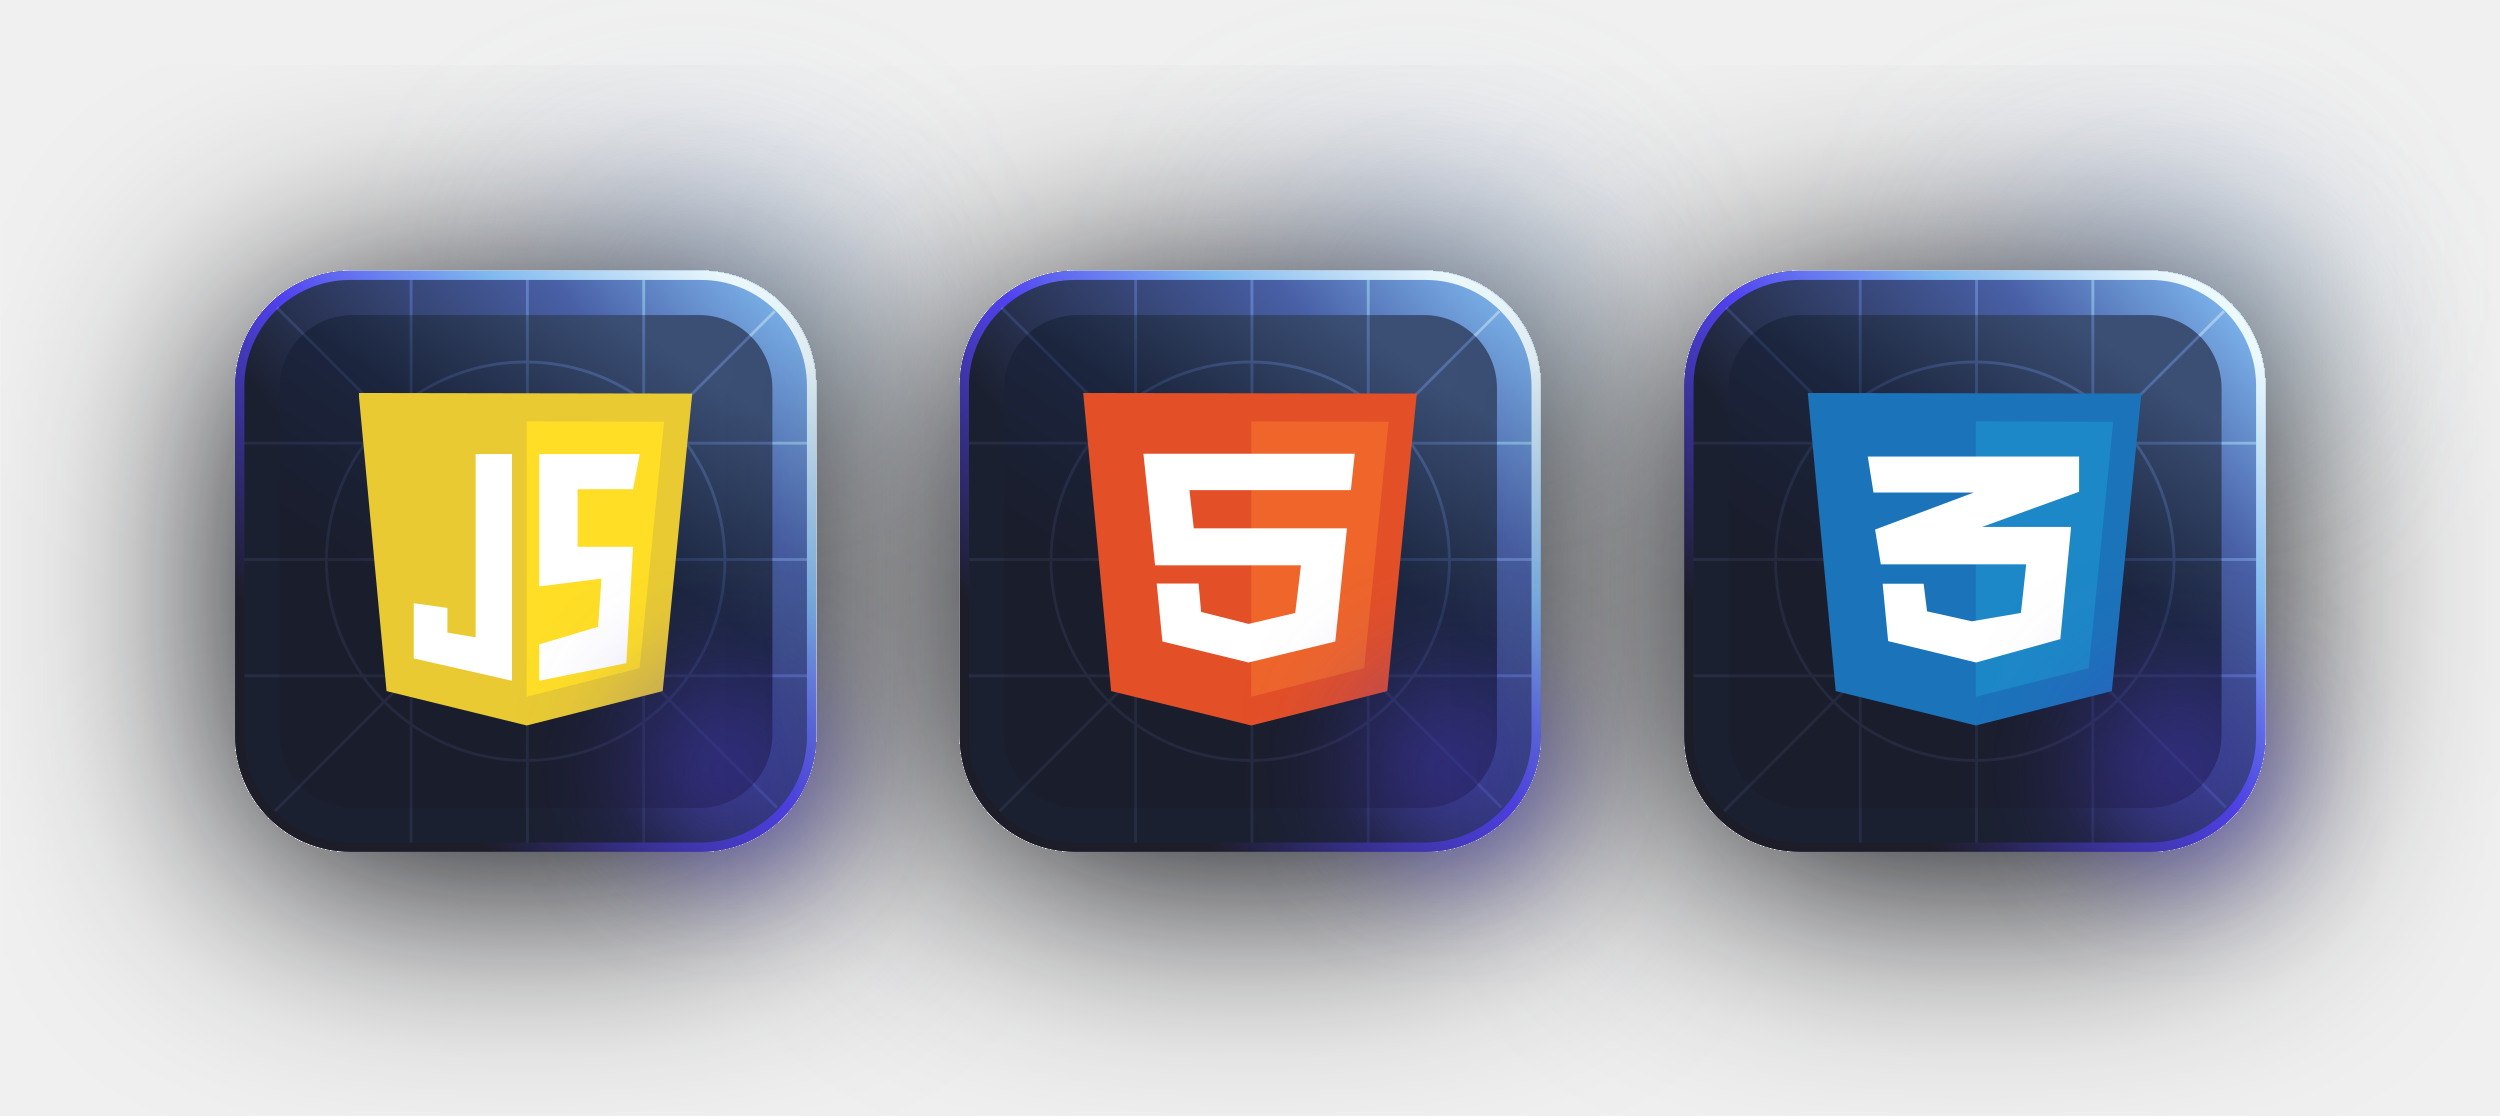
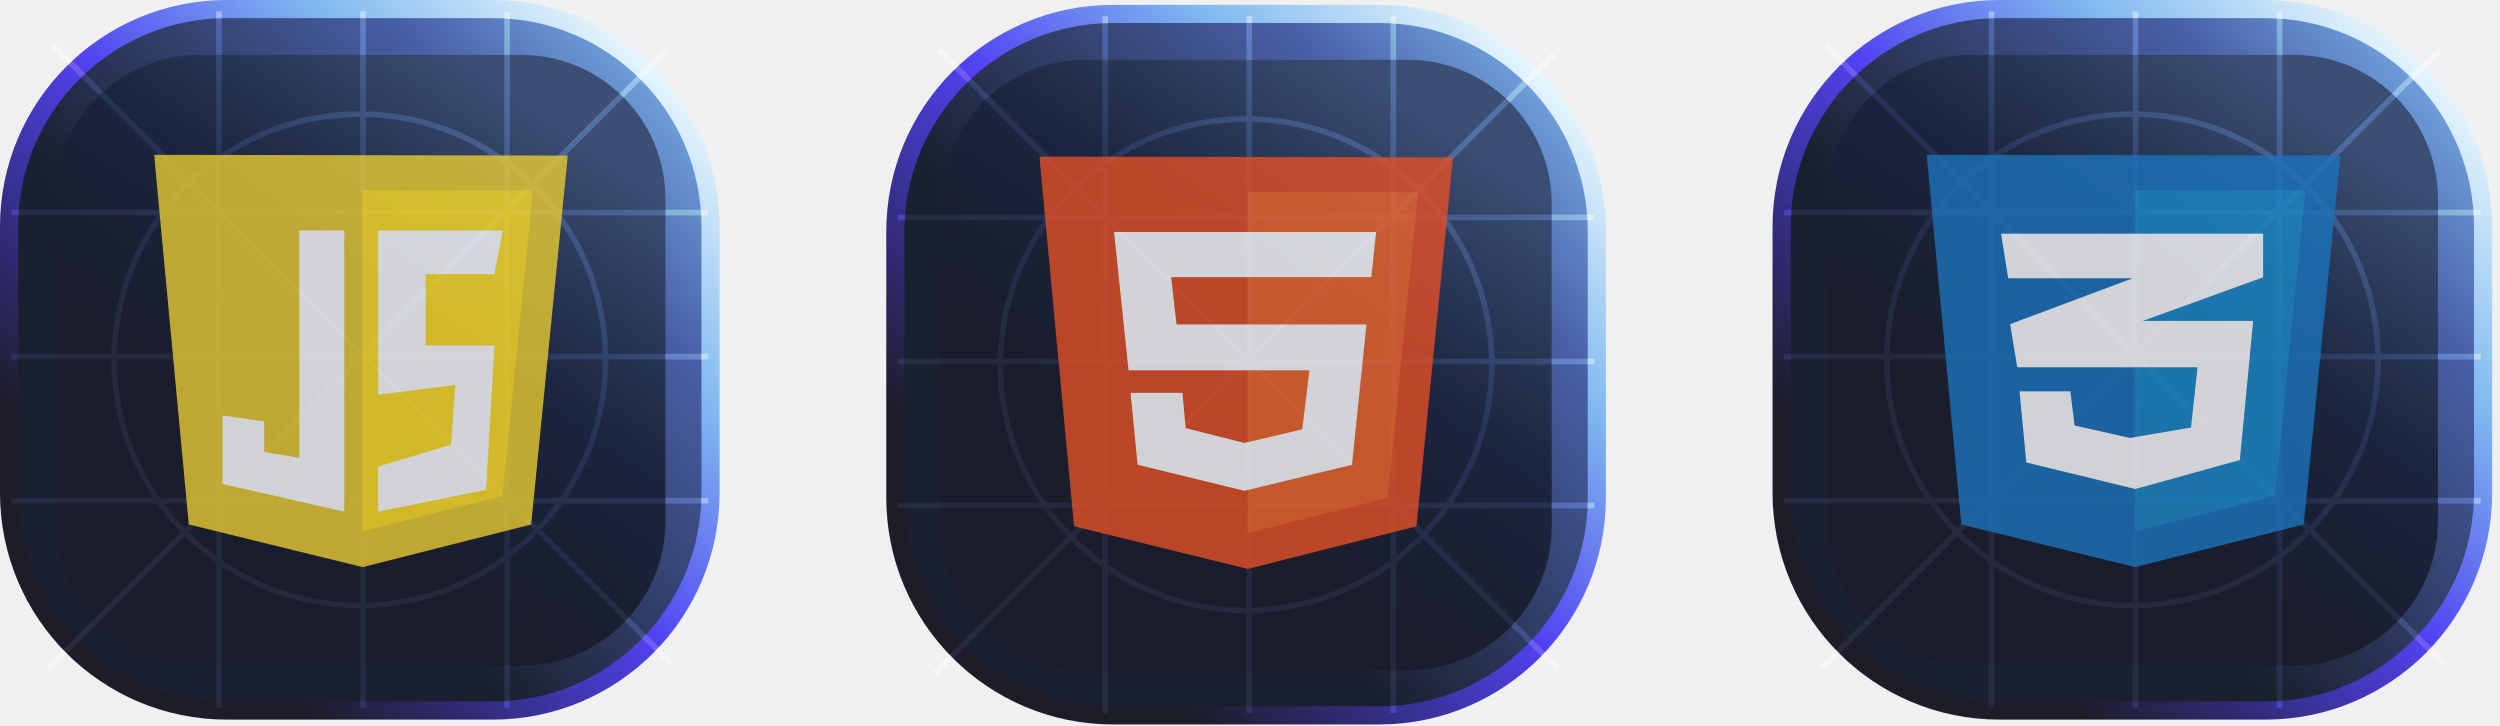
- <svg xmlns="http://www.w3.org/2000/svg" width="1701" height="759" viewBox="0 0 1701 759" fill="none">
-   <g filter="url(#filter0_f_119_252)">
-     <circle cx="525.531" cy="247.668" r="63.468" fill="#A2C6D2" fill-opacity="0.5" />
+ <svg xmlns="http://www.w3.org/2000/svg" width="255" height="74" viewBox="0 0 255 74" fill="none">
+   <rect x="91.326" y="1.421" width="71.549" height="71.549" rx="22.211" fill="url(#paint0_linear_102_98)" stroke="url(#paint1_linear_102_98)" stroke-width="1.851" />
+   <rect x="96.001" y="6.097" width="62.27" height="62.27" rx="14.692" fill="url(#paint2_linear_102_98)" />
+   <g style="mix-blend-mode:overlay">
+     <path fill-rule="evenodd" clip-rule="evenodd" d="M111.769 51.854L109.25 54.373C108.488 53.582 107.778 52.74 107.127 51.854H111.769ZM112.442 51.181L112.348 51.275H106.714C103.947 47.277 102.327 42.426 102.327 37.196L102.327 37.159H112.442V51.181ZM112.442 51.999L109.656 54.785C110.523 55.646 111.455 56.443 112.442 57.169V51.999ZM108.841 54.782L95.156 68.467L95.565 68.876L109.247 55.194C110.235 56.175 111.304 57.075 112.442 57.883V72.732H113.02V58.281C117.048 60.976 121.89 62.547 127.1 62.547L127.136 62.547V72.732H127.715V62.54C132.973 62.415 137.834 60.689 141.831 57.831V72.732H142.409V57.405C143.402 56.652 144.337 55.827 145.207 54.939L158.708 68.44L159.117 68.031L145.608 54.521C146.392 53.684 147.121 52.792 147.787 51.854H162.636V51.275H148.186C150.88 47.248 152.452 42.405 152.452 37.196L152.452 37.159H162.636V36.581H152.444C152.319 31.323 150.593 26.461 147.735 22.465H162.636V21.886H147.309C146.629 20.99 145.89 20.14 145.099 19.342L158.708 5.733L158.299 5.324L144.687 18.936C143.967 18.243 143.207 17.591 142.409 16.986V1.659H141.831L141.831 16.56C137.834 13.702 132.973 11.976 127.715 11.851V1.659H127.136L127.136 11.844L127.1 11.844C121.89 11.844 117.048 13.415 113.02 16.11L113.02 1.659H112.442L112.442 16.509C111.503 17.175 110.612 17.903 109.774 18.688L95.974 4.888L95.565 5.297L109.356 19.088C108.468 19.959 107.644 20.894 106.891 21.886H91.564L91.564 22.465H106.465C103.607 26.461 101.881 31.323 101.756 36.581H91.564L91.564 37.159H101.748L101.748 37.196C101.748 42.405 103.32 47.248 106.014 51.275H91.564L91.564 51.854H106.413C107.149 52.89 107.961 53.869 108.841 54.782ZM144.278 19.345C143.683 18.772 143.059 18.229 142.409 17.718V21.214L144.278 19.345ZM141.831 21.792L141.737 21.886H127.715V12.43C132.996 12.558 137.867 14.339 141.831 17.276V21.792ZM141.158 22.465L127.715 35.908V22.465H141.158ZM127.86 36.581L141.831 22.61V36.581H127.86ZM127.136 37.305V51.275H113.166L127.136 37.305ZM126.464 37.159L113.02 50.603V37.159L126.464 37.159ZM142.555 21.886L144.69 19.751C145.359 20.426 145.99 21.139 146.578 21.886H142.555ZM147.073 51.854C146.493 52.644 145.867 53.398 145.198 54.112L142.94 51.854H147.073ZM144.798 54.53L142.409 52.141V56.674C143.251 56.011 144.049 55.295 144.798 54.53ZM141.831 37.159V50.745L128.245 37.159H141.831ZM141.544 51.275L127.715 37.447V51.275H141.544ZM127.136 22.465V36.05L113.551 22.465L127.136 22.465ZM126.849 36.581L113.02 22.752V36.581H126.849ZM112.442 17.222V21.356L110.183 19.097C110.898 18.429 111.652 17.803 112.442 17.222ZM112.154 21.886L109.765 19.497C109.001 20.246 108.285 21.044 107.622 21.886H112.154ZM102.334 36.581H112.442V22.465H107.18C104.244 26.429 102.463 31.3 102.334 36.581ZM113.02 16.809V21.886L127.136 21.886V12.422L127.1 12.422C121.87 12.422 117.018 14.043 113.02 16.809ZM147.02 22.465H142.409V36.581H151.866C151.737 31.3 149.956 26.429 147.02 22.465ZM151.873 37.159H142.409V51.275H147.486C150.253 47.277 151.873 42.426 151.873 37.196L151.873 37.159ZM141.831 57.115V51.854H127.715V61.961C132.996 61.833 137.867 60.052 141.831 57.115ZM127.136 61.969V51.854L113.02 51.854V57.582C117.018 60.348 121.87 61.969 127.1 61.969L127.136 61.969Z" fill="white" fill-opacity="0.4" />
  </g>
-   <g filter="url(#filter1_f_119_252)">
-     <ellipse cx="471.27" cy="190.468" rx="108.719" ry="63.468" fill="#86A8E6" fill-opacity="0.4" />
+   <g opacity="0.8" clip-path="url(#clip0_102_98)">
+     <path d="M109.551 53.68L106.018 15.975L148.213 16.051L144.477 53.68L127.275 58.029L109.551 53.68Z" fill="#E34F26" />
+     <path d="M127.275 54.388V19.566L144.651 19.617L141.552 50.772L127.275 54.388Z" fill="#EF652A" />
+     <path d="M139.872 28.265L140.364 23.663H113.634L115.111 37.774H133.559L132.835 43.792L126.927 45.183L120.933 43.666L120.614 40.075H115.314L116.038 47.408L126.927 50.063L137.903 47.408L139.38 33.095H120.006L119.456 28.265H139.872Z" fill="white" />
  </g>
-   <g filter="url(#filter2_d_119_252)">
-     <rect x="160" y="184.2" width="395.307" height="395.307" rx="78.356" fill="url(#paint0_linear_119_252)" />
-     <rect x="163.134" y="187.334" width="389.038" height="389.038" rx="75.222" stroke="url(#paint1_linear_119_252)" stroke-width="6.268" />
+   <rect x="181.725" y="0.925" width="71.549" height="71.549" rx="22.211" fill="url(#paint3_linear_102_98)" stroke="url(#paint4_linear_102_98)" stroke-width="1.851" />
+   <rect x="186.401" y="5.601" width="62.27" height="62.27" rx="14.692" fill="url(#paint5_linear_102_98)" />
+   <g style="mix-blend-mode:overlay">
+     <path fill-rule="evenodd" clip-rule="evenodd" d="M202.169 51.358L199.65 53.878C198.888 53.087 198.178 52.245 197.527 51.358H202.169ZM202.842 50.686L202.748 50.78H197.114C194.347 46.782 192.727 41.93 192.727 36.7L192.727 36.664H202.842V50.686ZM202.842 51.504L200.056 54.29C200.923 55.151 201.855 55.948 202.842 56.673V51.504ZM199.241 54.287L185.556 67.972L185.965 68.381L199.647 54.699C200.635 55.679 201.704 56.579 202.842 57.387V72.236H203.42V57.786C207.448 60.48 212.29 62.052 217.5 62.052L217.536 62.052V72.236H218.115V62.044C223.373 61.919 228.234 60.193 232.231 57.335V72.236H232.809V56.909C233.802 56.156 234.737 55.332 235.607 54.444L249.108 67.944L249.517 67.535L236.008 54.026C236.792 53.188 237.521 52.297 238.187 51.358H253.036V50.78H238.586C241.28 46.752 242.852 41.91 242.852 36.7L242.852 36.664H253.036V36.085H242.844C242.719 30.827 240.993 25.966 238.135 21.969H253.036V21.391H237.709C237.029 20.494 236.29 19.644 235.499 18.846L249.108 5.238L248.699 4.829L235.087 18.441C234.367 17.747 233.607 17.096 232.809 16.491V1.164H232.231L232.231 16.065C228.234 13.207 223.373 11.481 218.115 11.356V1.164H217.536L217.536 11.348L217.5 11.348C212.29 11.348 207.448 12.92 203.42 15.614L203.42 1.164H202.842L202.842 16.013C201.903 16.679 201.012 17.408 200.174 18.192L186.374 4.392L185.965 4.801L199.756 18.593C198.868 19.463 198.044 20.398 197.291 21.391H181.964L181.964 21.969H196.865C194.007 25.966 192.281 30.827 192.156 36.085H181.964L181.964 36.664H192.148L192.148 36.7C192.148 41.91 193.72 46.752 196.414 50.78H181.964L181.964 51.358H196.813C197.549 52.395 198.361 53.374 199.241 54.287ZM234.678 18.85C234.083 18.277 233.459 17.733 232.809 17.222V20.718L234.678 18.85ZM232.231 21.297L232.137 21.391H218.115V11.934C223.396 12.063 228.267 13.844 232.231 16.78V21.297ZM231.558 21.969L218.115 35.413V21.969H231.558ZM218.26 36.085L232.231 22.115V36.085H218.26ZM217.536 36.809V50.78H203.566L217.536 36.809ZM216.864 36.664L203.42 50.107V36.664L216.864 36.664ZM232.955 21.391L235.09 19.256C235.759 19.93 236.39 20.643 236.978 21.391H232.955ZM237.473 51.358C236.893 52.148 236.267 52.902 235.598 53.617L233.34 51.358H237.473ZM235.198 54.035L232.809 51.646V56.178C233.651 55.515 234.449 54.799 235.198 54.035ZM232.231 36.664V50.249L218.645 36.664H232.231ZM231.944 50.78L218.115 36.951V50.78H231.944ZM217.536 21.969V35.555L203.951 21.969L217.536 21.969ZM217.249 36.085L203.42 22.256V36.085H217.249ZM202.842 16.727V20.86L200.583 18.602C201.298 17.933 202.052 17.307 202.842 16.727ZM202.554 21.391L200.165 19.002C199.401 19.751 198.685 20.549 198.022 21.391H202.554ZM192.734 36.085H202.842V21.969H197.58C194.644 25.933 192.863 30.804 192.734 36.085ZM203.42 16.314V21.391L217.536 21.391V11.927L217.5 11.927C212.27 11.927 207.418 13.547 203.42 16.314ZM237.42 21.969H232.809V36.085H242.266C242.137 30.804 240.356 25.933 237.42 21.969ZM242.273 36.664H232.809V50.78H237.886C240.653 46.782 242.273 41.93 242.273 36.7L242.273 36.664ZM232.231 56.62V51.358H218.115V61.466C223.396 61.337 228.267 59.556 232.231 56.62ZM217.536 61.473V51.358L203.42 51.358V57.086C207.418 59.853 212.27 61.473 217.5 61.473L217.536 61.473Z" fill="white" fill-opacity="0.4" />
  </g>
-   <rect x="190.167" y="214.367" width="335.364" height="335.364" rx="49.756" fill="url(#paint2_linear_119_252)" />
+   <g opacity="0.8" clip-path="url(#clip1_102_98)">
+     <path d="M200.054 53.496L196.521 15.792L238.716 15.867L234.98 53.496L217.778 57.845L200.054 53.496Z" fill="#1B73BA" />
+     <path d="M217.778 54.204V19.383L235.154 19.433L232.055 50.588L217.778 54.204Z" fill="#1C88C7" />
+     <path d="M230.839 23.833H204.108L204.833 28.385H217.517L205.035 33.063L205.759 37.463H224.149L223.483 43.608L217.256 44.67L211.609 43.406L211.175 39.916H205.991L206.686 47.174L217.807 49.88L228.464 46.921L229.825 32.734H218.559L230.838 28.284L230.839 23.833Z" fill="white" />
+   </g>
+   <rect x="0.925" y="0.925" width="71.549" height="71.549" rx="22.211" fill="url(#paint6_linear_102_98)" stroke="url(#paint7_linear_102_98)" stroke-width="1.851" />
+   <rect x="5.601" y="5.601" width="62.27" height="62.27" rx="14.692" fill="url(#paint8_linear_102_98)" />
  <g style="mix-blend-mode:overlay">
-     <path fill-rule="evenodd" clip-rule="evenodd" d="M276.723 460.797L261.505 476.015C256.859 471.271 252.56 466.185 248.652 460.797H276.723ZM278.71 458.811L278.682 458.838H247.257C232.017 437.024 223.077 410.483 223.077 381.853L223.077 381.658H278.71V458.811ZM278.71 461.581L262.886 477.404C267.802 482.28 273.092 486.78 278.71 490.855V461.581ZM260.12 477.4L186.431 551.089L187.817 552.474L261.501 478.79C266.824 484.07 272.579 488.915 278.71 493.266L278.71 573.238H280.669L280.669 494.631C302.586 509.622 329.096 518.389 357.653 518.389L357.849 518.389V573.238H359.808V518.372C388.569 517.927 415.172 508.59 436.989 492.987V573.238H438.948V491.56C444.724 487.273 450.149 482.541 455.173 477.414L527.882 550.123L529.267 548.738L456.535 476.005C461.064 471.249 465.255 466.167 469.066 460.797H549.038V458.838H470.431C485.422 436.921 494.189 410.411 494.189 381.853L494.189 381.658H549.038V379.699H494.172C493.727 350.938 484.39 324.335 468.787 302.518L549.038 302.518V300.559L467.36 300.559C463.459 295.303 459.19 290.338 454.59 285.701L527.882 212.408L526.497 211.023L453.2 284.32C448.737 279.947 443.975 275.878 438.948 272.147V190.468H436.989L436.989 270.72C415.172 255.117 388.569 245.779 359.808 245.334V190.468H357.849V245.318L357.653 245.318C329.096 245.318 302.586 254.085 280.669 269.075L280.669 190.468H278.71L278.71 270.44C273.34 274.252 268.258 278.442 263.502 282.972L189.202 208.672L187.817 210.058L262.093 284.334C256.966 289.358 252.234 294.783 247.947 300.559L166.269 300.559L166.269 302.518L246.52 302.518C230.917 324.335 221.58 350.938 221.135 379.699H166.269L166.269 381.658H221.118L221.118 381.853C221.118 410.411 229.885 436.921 244.876 458.838H166.269L166.269 460.797H246.241C250.428 466.696 255.071 472.247 260.12 477.4ZM451.815 285.705C447.767 281.74 443.469 278.029 438.948 274.596V298.572L451.815 285.705ZM436.989 300.531L436.961 300.559H359.808V247.294C388.647 247.746 415.283 257.27 436.989 273.137V300.531ZM435.002 302.518L359.808 377.712V302.518H435.002ZM360.592 379.699L436.989 303.301V379.699H360.592ZM357.849 382.441V458.838H281.452L357.849 382.441ZM355.863 381.658L280.669 456.852V381.658L355.863 381.658ZM439.732 300.559L453.205 287.086C457.395 291.31 461.307 295.811 464.911 300.559H439.732ZM466.655 460.797C463.127 465.66 459.282 470.278 455.149 474.62L441.327 460.797H466.655ZM453.788 476.029L438.948 461.189V489.11C444.211 485.115 449.171 480.741 453.788 476.029ZM438.948 458.419L439.368 458.838H468.05C483.29 437.024 492.23 410.483 492.23 381.853L492.23 381.658H438.948V458.419ZM362.187 381.658L436.989 456.46V381.658H362.187ZM436.597 458.838L359.808 382.049V458.838H436.597ZM283.047 302.518L357.849 377.32V302.518H283.047ZM357.458 379.699L280.669 302.91V379.699L357.458 379.699ZM280.669 300.139L281.088 300.559H357.849V247.277L357.653 247.277C329.024 247.277 302.483 256.217 280.669 271.457V300.139ZM264.887 284.358L278.71 298.18V272.852C273.847 276.38 269.229 280.225 264.887 284.358ZM278.318 300.559L263.478 285.719C258.766 290.335 254.392 295.296 250.396 300.559H278.318ZM223.094 379.699H278.71V302.518H248.937C233.07 324.224 223.546 350.86 223.094 379.699ZM466.37 302.518H438.948V379.699H492.213C491.761 350.86 482.237 324.224 466.37 302.518ZM436.989 490.57V460.797H359.808V516.413C388.647 515.961 415.283 506.437 436.989 490.57ZM357.849 516.43V460.797L280.669 460.797V492.25C302.483 507.49 329.024 516.43 357.653 516.43L357.849 516.43Z" fill="white" fill-opacity="0.4" />
+     <path fill-rule="evenodd" clip-rule="evenodd" d="M21.369 51.358L18.85 53.878C18.088 53.087 17.378 52.245 16.727 51.358H21.369ZM22.042 50.686L21.948 50.78H16.314C13.547 46.782 11.927 41.93 11.927 36.7L11.927 36.664H22.042V50.686ZM22.042 51.504L19.256 54.29C20.123 55.151 21.055 55.948 22.042 56.673V51.504ZM18.441 54.287L4.756 67.972L5.165 68.381L18.846 54.699C19.835 55.679 20.904 56.579 22.042 57.387V72.236H22.62V57.786C26.648 60.48 31.49 62.052 36.7 62.052L36.736 62.052V72.236H37.315V62.044C42.573 61.919 47.434 60.193 51.431 57.335V72.236H52.009V56.909C53.002 56.156 53.937 55.332 54.807 54.444L68.308 67.944L68.717 67.535L55.208 54.026C55.992 53.188 56.721 52.297 57.387 51.358H72.236V50.78H57.786C60.48 46.752 62.052 41.91 62.052 36.7L62.052 36.664H72.236V36.085H62.044C61.919 30.827 60.193 25.966 57.335 21.969H72.236V21.391H56.909C56.229 20.494 55.49 19.644 54.699 18.846L68.308 5.238L67.899 4.829L54.287 18.441C53.567 17.747 52.807 17.096 52.009 16.491V1.164H51.431L51.431 16.065C47.434 13.207 42.573 11.481 37.315 11.356V1.164H36.736L36.736 11.348L36.7 11.348C31.49 11.348 26.648 12.92 22.62 15.614L22.62 1.164H22.042L22.042 16.013C21.103 16.679 20.212 17.408 19.374 18.192L5.574 4.392L5.165 4.801L18.956 18.593C18.068 19.463 17.244 20.398 16.491 21.391H1.164L1.164 21.969H16.065C13.207 25.966 11.481 30.827 11.356 36.085H1.164L1.164 36.664H11.348L11.348 36.7C11.348 41.91 12.92 46.752 15.614 50.78H1.164L1.164 51.358H16.013C16.749 52.395 17.561 53.374 18.441 54.287ZM53.878 18.85C53.283 18.277 52.659 17.733 52.009 17.222V20.718L53.878 18.85ZM51.431 21.297L51.337 21.391H37.315V11.934C42.596 12.063 47.467 13.844 51.431 16.78V21.297ZM50.758 21.969L37.315 35.413V21.969H50.758ZM37.46 36.085L51.431 22.115V36.085H37.46ZM36.736 36.809V50.78H22.766L36.736 36.809ZM36.064 36.664L22.62 50.107V36.664L36.064 36.664ZM52.155 21.391L54.29 19.256C54.959 19.93 55.59 20.643 56.178 21.391H52.155ZM56.673 51.358C56.093 52.148 55.467 52.902 54.798 53.617L52.54 51.358H56.673ZM54.398 54.035L52.009 51.646V56.178C52.851 55.515 53.649 54.799 54.398 54.035ZM51.431 36.664V50.249L37.845 36.664H51.431ZM51.144 50.78L37.315 36.951V50.78H51.144ZM36.736 21.969V35.555L23.151 21.969L36.736 21.969ZM36.449 36.085L22.62 22.256V36.085H36.449ZM22.042 16.727V20.86L19.783 18.602C20.498 17.933 21.252 17.307 22.042 16.727ZM21.754 21.391L19.365 19.002C18.601 19.751 17.885 20.549 17.222 21.391H21.754ZM11.934 36.085H22.042V21.969H16.78C13.844 25.933 12.063 30.804 11.934 36.085ZM22.62 16.314V21.391L36.736 21.391V11.927L36.7 11.927C31.47 11.927 26.618 13.547 22.62 16.314ZM56.62 21.969H52.009V36.085H61.466C61.337 30.804 59.556 25.933 56.62 21.969ZM61.473 36.664H52.009V50.78H57.086C59.853 46.782 61.473 41.93 61.473 36.7L61.473 36.664ZM51.431 56.62V51.358H37.315V61.466C42.596 61.337 47.467 59.556 51.431 56.62ZM36.736 61.473V51.358L22.62 51.358V57.086C26.618 59.853 31.47 61.473 36.7 61.473L36.736 61.473Z" fill="white" fill-opacity="0.4" />
  </g>
-   <g clip-path="url(#clip0_119_252)">
-     <mask id="mask0_119_252" style="mask-type:luminance" maskUnits="userSpaceOnUse" x="244" y="267" width="227" height="227">
-       <path d="M471 267H244V494H471V267Z" fill="white" />
-     </mask>
-     <g mask="url(#mask0_119_252)">
-       <path d="M263.008 470.222L244 267.379L471 267.787L450.901 470.222L358.357 493.621L263.008 470.222Z" fill="#E9CA32" />
-       <path d="M358.356 474.031V286.697L451.837 286.969L435.166 454.575L358.356 474.031Z" fill="#FFDE25" />
-       <path d="M348.347 308.941H323.633V433.625L304.412 430.428V413.644L281.528 410.447V448.012L348.347 463.198V308.941ZM366.886 308.941H435.303L430.726 332.838H393.004V372.055H430.726L426.149 451.209L366.886 463.198V438.421L406.928 426.432L409.24 393.662L366.886 399.017V308.941Z" fill="white" />
-     </g>
-   </g>
-   <g filter="url(#filter3_f_119_252)">
-     <circle cx="495.365" cy="524.266" r="63.468" fill="#483CC9" fill-opacity="0.6" />
-   </g>
-   <g filter="url(#filter4_f_119_252)">
-     <circle cx="1018.53" cy="247.668" r="63.468" fill="#A2C6D2" fill-opacity="0.5" />
-   </g>
-   <g filter="url(#filter5_f_119_252)">
-     <ellipse cx="964.27" cy="190.468" rx="108.719" ry="63.468" fill="#86A8E6" fill-opacity="0.4" />
-   </g>
-   <g filter="url(#filter6_d_119_252)">
-     <rect x="653" y="184.2" width="395.307" height="395.307" rx="78.356" fill="url(#paint3_linear_119_252)" />
-     <rect x="656.134" y="187.334" width="389.038" height="389.038" rx="75.222" stroke="url(#paint4_linear_119_252)" stroke-width="6.268" />
-   </g>
-   <rect x="683.167" y="214.367" width="335.364" height="335.364" rx="49.756" fill="url(#paint5_linear_119_252)" />
-   <g style="mix-blend-mode:overlay">
-     <path fill-rule="evenodd" clip-rule="evenodd" d="M769.723 460.797L754.505 476.015C749.859 471.271 745.56 466.185 741.652 460.797H769.723ZM771.71 458.811L771.682 458.838H740.257C725.017 437.024 716.077 410.483 716.077 381.853L716.077 381.658H771.71V458.811ZM771.71 461.581L755.886 477.404C760.802 482.28 766.092 486.78 771.71 490.855V461.581ZM753.12 477.4L679.431 551.089L680.817 552.474L754.501 478.79C759.824 484.07 765.579 488.915 771.71 493.266L771.71 573.238H773.669L773.669 494.631C795.586 509.622 822.096 518.389 850.653 518.389L850.849 518.389V573.238H852.808V518.372C881.569 517.927 908.172 508.59 929.989 492.987V573.238H931.948V491.56C937.724 487.273 943.149 482.541 948.173 477.414L1020.88 550.123L1022.27 548.738L949.535 476.005C954.064 471.249 958.255 466.167 962.066 460.797H1042.04V458.838H963.431C978.422 436.921 987.189 410.411 987.189 381.853L987.189 381.658H1042.04V379.699H987.172C986.727 350.938 977.39 324.335 961.787 302.518L1042.04 302.518V300.559L960.36 300.559C956.459 295.303 952.19 290.338 947.59 285.701L1020.88 212.408L1019.5 211.023L946.2 284.32C941.737 279.947 936.975 275.878 931.948 272.147V190.468H929.989L929.989 270.72C908.172 255.117 881.569 245.779 852.808 245.334V190.468H850.849V245.318L850.653 245.318C822.096 245.318 795.586 254.085 773.669 269.075L773.669 190.468H771.71L771.71 270.44C766.34 274.252 761.258 278.442 756.502 282.972L682.202 208.672L680.817 210.058L755.093 284.334C749.966 289.358 745.234 294.783 740.947 300.559L659.269 300.559L659.269 302.518L739.52 302.518C723.917 324.335 714.58 350.938 714.135 379.699H659.269L659.269 381.658H714.118L714.118 381.853C714.118 410.411 722.885 436.921 737.876 458.838H659.269L659.269 460.797H739.241C743.428 466.696 748.071 472.247 753.12 477.4ZM944.815 285.705C940.767 281.74 936.469 278.029 931.948 274.596V298.572L944.815 285.705ZM929.989 300.531L929.961 300.559H852.808V247.294C881.647 247.746 908.283 257.27 929.989 273.137V300.531ZM928.002 302.518L852.808 377.712V302.518H928.002ZM853.592 379.699L929.989 303.301V379.699H853.592ZM850.849 382.441V458.838H774.452L850.849 382.441ZM848.863 381.658L773.669 456.852V381.658L848.863 381.658ZM932.732 300.559L946.205 287.086C950.395 291.31 954.307 295.811 957.911 300.559H932.732ZM959.655 460.797C956.127 465.66 952.282 470.278 948.149 474.62L934.327 460.797H959.655ZM946.788 476.029L931.948 461.189V489.11C937.211 485.115 942.171 480.741 946.788 476.029ZM931.948 458.419L932.368 458.838H961.05C976.29 437.024 985.23 410.483 985.23 381.853L985.23 381.658H931.948V458.419ZM855.187 381.658L929.989 456.46V381.658H855.187ZM929.597 458.838L852.808 382.049V458.838H929.597ZM776.047 302.518L850.849 377.32V302.518H776.047ZM850.458 379.699L773.669 302.91V379.699L850.458 379.699ZM773.669 300.139L774.088 300.559H850.849V247.277L850.653 247.277C822.024 247.277 795.483 256.217 773.669 271.457V300.139ZM757.887 284.358L771.71 298.18V272.852C766.847 276.38 762.229 280.225 757.887 284.358ZM771.318 300.559L756.478 285.719C751.766 290.335 747.392 295.296 743.396 300.559H771.318ZM716.094 379.699H771.71V302.518H741.937C726.07 324.224 716.546 350.86 716.094 379.699ZM959.37 302.518H931.948V379.699H985.213C984.761 350.86 975.237 324.224 959.37 302.518ZM929.989 490.57V460.797H852.808V516.413C881.647 515.961 908.283 506.437 929.989 490.57ZM850.849 516.43V460.797L773.669 460.797V492.25C795.483 507.49 822.024 516.43 850.653 516.43L850.849 516.43Z" fill="white" fill-opacity="0.4" />
-   </g>
-   <g clip-path="url(#clip1_119_252)">
-     <path d="M756.008 470.222L737 267.379L964 267.787L943.901 470.222L851.357 493.621L756.008 470.222Z" fill="#E34F26" />
-     <path d="M851.357 474.031V286.697L944.837 286.969L928.167 454.575L851.357 474.031Z" fill="#EF652A" />
-     <path d="M919.131 333.497L921.778 308.736H777.975L785.92 384.65H885.165L881.273 417.028L849.489 424.509L817.239 416.347L815.525 397.029H787.011L790.907 436.482L849.487 450.766L908.535 436.482L916.48 359.481H812.252L809.292 333.497H919.131Z" fill="white" />
-   </g>
-   <g filter="url(#filter7_f_119_252)">
-     <circle cx="988.365" cy="524.266" r="63.468" fill="#483CC9" fill-opacity="0.6" />
-   </g>
-   <g filter="url(#filter8_f_119_252)">
-     <circle cx="1511.53" cy="247.668" r="63.468" fill="#A2C6D2" fill-opacity="0.5" />
-   </g>
-   <g filter="url(#filter9_f_119_252)">
-     <ellipse cx="1457.27" cy="190.468" rx="108.719" ry="63.468" fill="#86A8E6" fill-opacity="0.4" />
-   </g>
-   <g filter="url(#filter10_d_119_252)">
-     <rect x="1146" y="184.2" width="395.307" height="395.307" rx="78.356" fill="url(#paint6_linear_119_252)" />
-     <rect x="1149.13" y="187.334" width="389.038" height="389.038" rx="75.222" stroke="url(#paint7_linear_119_252)" stroke-width="6.268" />
-   </g>
-   <rect x="1176.17" y="214.367" width="335.364" height="335.364" rx="49.756" fill="url(#paint8_linear_119_252)" />
-   <g style="mix-blend-mode:overlay">
-     <path fill-rule="evenodd" clip-rule="evenodd" d="M1262.72 460.797L1247.51 476.015C1242.86 471.271 1238.56 466.185 1234.65 460.797H1262.72ZM1264.71 458.811L1264.68 458.838H1233.26C1218.02 437.024 1209.08 410.483 1209.08 381.853L1209.08 381.658H1264.71V458.811ZM1264.71 461.581L1248.89 477.404C1253.8 482.28 1259.09 486.78 1264.71 490.855V461.581ZM1246.12 477.4L1172.43 551.089L1173.82 552.474L1247.5 478.79C1252.82 484.07 1258.58 488.915 1264.71 493.266L1264.71 573.238H1266.67L1266.67 494.631C1288.59 509.622 1315.1 518.389 1343.65 518.389L1343.85 518.389V573.238H1345.81V518.372C1374.57 517.927 1401.17 508.59 1422.99 492.987V573.238H1424.95V491.56C1430.72 487.273 1436.15 482.541 1441.17 477.414L1513.88 550.123L1515.27 548.738L1442.53 476.005C1447.06 471.249 1451.25 466.167 1455.07 460.797H1535.04V458.838H1456.43C1471.42 436.921 1480.19 410.411 1480.19 381.853L1480.19 381.658H1535.04V379.699H1480.17C1479.73 350.938 1470.39 324.335 1454.79 302.518L1535.04 302.518V300.559L1453.36 300.559C1449.46 295.303 1445.19 290.338 1440.59 285.701L1513.88 212.408L1512.5 211.023L1439.2 284.32C1434.74 279.947 1429.98 275.878 1424.95 272.147V190.468H1422.99L1422.99 270.72C1401.17 255.117 1374.57 245.779 1345.81 245.334V190.468H1343.85V245.318L1343.65 245.318C1315.1 245.318 1288.59 254.085 1266.67 269.075L1266.67 190.468H1264.71L1264.71 270.44C1259.34 274.252 1254.26 278.442 1249.5 282.972L1175.2 208.672L1173.82 210.058L1248.09 284.334C1242.97 289.358 1238.23 294.783 1233.95 300.559L1152.27 300.559L1152.27 302.518L1232.52 302.518C1216.92 324.335 1207.58 350.938 1207.13 379.699H1152.27L1152.27 381.658H1207.12L1207.12 381.853C1207.12 410.411 1215.89 436.921 1230.88 458.838H1152.27L1152.27 460.797H1232.24C1236.43 466.696 1241.07 472.247 1246.12 477.4ZM1437.82 285.705C1433.77 281.74 1429.47 278.029 1424.95 274.596V298.572L1437.82 285.705ZM1422.99 300.531L1422.96 300.559H1345.81V247.294C1374.65 247.746 1401.28 257.27 1422.99 273.137V300.531ZM1421 302.518L1345.81 377.712V302.518H1421ZM1346.59 379.699L1422.99 303.301V379.699H1346.59ZM1343.85 382.441V458.838H1267.45L1343.85 382.441ZM1341.86 381.658L1266.67 456.852V381.658L1341.86 381.658ZM1425.73 300.559L1439.2 287.086C1443.39 291.31 1447.31 295.811 1450.91 300.559H1425.73ZM1452.66 460.797C1449.13 465.66 1445.28 470.278 1441.15 474.62L1427.33 460.797H1452.66ZM1439.79 476.029L1424.95 461.189V489.11C1430.21 485.115 1435.17 480.741 1439.79 476.029ZM1424.95 458.419L1425.37 458.838H1454.05C1469.29 437.024 1478.23 410.483 1478.23 381.853L1478.23 381.658H1424.95V458.419ZM1348.19 381.658L1422.99 456.46V381.658H1348.19ZM1422.6 458.838L1345.81 382.049V458.838H1422.6ZM1269.05 302.518L1343.85 377.32V302.518H1269.05ZM1343.46 379.699L1266.67 302.91V379.699L1343.46 379.699ZM1266.67 300.139L1267.09 300.559H1343.85V247.277L1343.65 247.277C1315.02 247.277 1288.48 256.217 1266.67 271.457V300.139ZM1250.89 284.358L1264.71 298.18V272.852C1259.85 276.38 1255.23 280.225 1250.89 284.358ZM1264.32 300.559L1249.48 285.719C1244.77 290.335 1240.39 295.296 1236.4 300.559H1264.32ZM1209.09 379.699H1264.71V302.518H1234.94C1219.07 324.224 1209.55 350.86 1209.09 379.699ZM1452.37 302.518H1424.95V379.699H1478.21C1477.76 350.86 1468.24 324.224 1452.37 302.518ZM1422.99 490.57V460.797H1345.81V516.413C1374.65 515.961 1401.28 506.437 1422.99 490.57ZM1343.85 516.43V460.797L1266.67 460.797V492.25C1288.48 507.49 1315.02 516.43 1343.65 516.43L1343.85 516.43Z" fill="white" fill-opacity="0.4" />
-   </g>
-   <g clip-path="url(#clip2_119_252)">
-     <path d="M1249.01 470.22L1230 267.381L1457 267.788L1436.9 470.22L1344.36 493.619L1249.01 470.22Z" fill="#1B73BA" />
-     <path d="M1344.36 474.029V286.699L1437.84 286.971L1421.17 454.575L1344.36 474.029Z" fill="#1C88C7" />
-     <path d="M1414.62 310.643H1270.82L1274.72 335.129H1342.95L1275.81 360.298L1279.7 383.969H1378.63L1375.05 417.026L1341.55 422.741L1311.17 415.939L1308.84 397.165H1280.95L1284.69 436.21L1344.51 450.766L1401.85 434.85L1409.17 358.528H1348.56L1414.62 334.586L1414.62 310.643Z" fill="white" />
-   </g>
-   <g filter="url(#filter11_f_119_252)">
-     <circle cx="1481.36" cy="524.266" r="63.468" fill="#483CC9" fill-opacity="0.6" />
+   <g opacity="0.8" clip-path="url(#clip2_102_98)">
+     <path d="M19.254 53.496L15.721 15.791L57.916 15.867L54.18 53.496L36.978 57.845L19.254 53.496Z" fill="#E9CA32" />
+     <path d="M36.978 54.204V19.382L54.354 19.433L51.255 50.588L36.978 54.204Z" fill="#FFDE25" />
+     <path d="M35.117 23.517H30.523V46.693L26.95 46.099V42.979L22.697 42.385V49.367L35.117 52.19V23.517ZM38.563 23.517H51.28L50.43 27.959H43.418V35.249H50.43L49.579 49.962L38.563 52.19V47.585L46.006 45.356L46.436 39.265L38.563 40.26V23.517Z" fill="white" />
  </g>
  <defs>
-     <filter id="filter0_f_119_252" x="350.797" y="72.934" width="349.469" height="349.468" filterUnits="userSpaceOnUse" color-interpolation-filters="sRGB">
-       <feFlood flood-opacity="0" result="BackgroundImageFix" />
-       <feBlend mode="normal" in="SourceGraphic" in2="BackgroundImageFix" result="shape" />
-       <feGaussianBlur stdDeviation="55.633" result="effect1_foregroundBlur_119_252" />
-     </filter>
-     <filter id="filter1_f_119_252" x="235.614" y="0.063" width="471.312" height="380.811" filterUnits="userSpaceOnUse" color-interpolation-filters="sRGB">
-       <feFlood flood-opacity="0" result="BackgroundImageFix" />
-       <feBlend mode="normal" in="SourceGraphic" in2="BackgroundImageFix" result="shape" />
-       <feGaussianBlur stdDeviation="63.468" result="effect1_foregroundBlur_119_252" />
-     </filter>
-     <filter id="filter2_d_119_252" x="0.82" y="44.609" width="713.667" height="713.667" filterUnits="userSpaceOnUse" color-interpolation-filters="sRGB">
-       <feFlood flood-opacity="0" result="BackgroundImageFix" />
-       <feColorMatrix in="SourceAlpha" type="matrix" values="0 0 0 0 0 0 0 0 0 0 0 0 0 0 0 0 0 0 127 0" result="hardAlpha" />
-       <feOffset dy="19.589" />
-       <feGaussianBlur stdDeviation="79.59" />
-       <feComposite in2="hardAlpha" operator="out" />
-       <feColorMatrix type="matrix" values="0 0 0 0 0.036 0 0 0 0 0.041 0 0 0 0 0.064 0 0 0 1 0" />
-       <feBlend mode="normal" in2="BackgroundImageFix" result="effect1_dropShadow_119_252" />
-       <feBlend mode="normal" in="SourceGraphic" in2="effect1_dropShadow_119_252" result="shape" />
-     </filter>
-     <filter id="filter3_f_119_252" x="351.973" y="380.874" width="286.784" height="286.784" filterUnits="userSpaceOnUse" color-interpolation-filters="sRGB">
-       <feFlood flood-opacity="0" result="BackgroundImageFix" />
-       <feBlend mode="normal" in="SourceGraphic" in2="BackgroundImageFix" result="shape" />
-       <feGaussianBlur stdDeviation="39.962" result="effect1_foregroundBlur_119_252" />
-     </filter>
-     <filter id="filter4_f_119_252" x="843.797" y="72.934" width="349.469" height="349.468" filterUnits="userSpaceOnUse" color-interpolation-filters="sRGB">
-       <feFlood flood-opacity="0" result="BackgroundImageFix" />
-       <feBlend mode="normal" in="SourceGraphic" in2="BackgroundImageFix" result="shape" />
-       <feGaussianBlur stdDeviation="55.633" result="effect1_foregroundBlur_119_252" />
-     </filter>
-     <filter id="filter5_f_119_252" x="728.614" y="0.063" width="471.312" height="380.811" filterUnits="userSpaceOnUse" color-interpolation-filters="sRGB">
-       <feFlood flood-opacity="0" result="BackgroundImageFix" />
-       <feBlend mode="normal" in="SourceGraphic" in2="BackgroundImageFix" result="shape" />
-       <feGaussianBlur stdDeviation="63.468" result="effect1_foregroundBlur_119_252" />
-     </filter>
-     <filter id="filter6_d_119_252" x="493.82" y="44.609" width="713.667" height="713.667" filterUnits="userSpaceOnUse" color-interpolation-filters="sRGB">
-       <feFlood flood-opacity="0" result="BackgroundImageFix" />
-       <feColorMatrix in="SourceAlpha" type="matrix" values="0 0 0 0 0 0 0 0 0 0 0 0 0 0 0 0 0 0 127 0" result="hardAlpha" />
-       <feOffset dy="19.589" />
-       <feGaussianBlur stdDeviation="79.59" />
-       <feComposite in2="hardAlpha" operator="out" />
-       <feColorMatrix type="matrix" values="0 0 0 0 0.036 0 0 0 0 0.041 0 0 0 0 0.064 0 0 0 1 0" />
-       <feBlend mode="normal" in2="BackgroundImageFix" result="effect1_dropShadow_119_252" />
-       <feBlend mode="normal" in="SourceGraphic" in2="effect1_dropShadow_119_252" result="shape" />
-     </filter>
-     <filter id="filter7_f_119_252" x="844.973" y="380.874" width="286.784" height="286.784" filterUnits="userSpaceOnUse" color-interpolation-filters="sRGB">
-       <feFlood flood-opacity="0" result="BackgroundImageFix" />
-       <feBlend mode="normal" in="SourceGraphic" in2="BackgroundImageFix" result="shape" />
-       <feGaussianBlur stdDeviation="39.962" result="effect1_foregroundBlur_119_252" />
-     </filter>
-     <filter id="filter8_f_119_252" x="1336.8" y="72.934" width="349.469" height="349.468" filterUnits="userSpaceOnUse" color-interpolation-filters="sRGB">
-       <feFlood flood-opacity="0" result="BackgroundImageFix" />
-       <feBlend mode="normal" in="SourceGraphic" in2="BackgroundImageFix" result="shape" />
-       <feGaussianBlur stdDeviation="55.633" result="effect1_foregroundBlur_119_252" />
-     </filter>
-     <filter id="filter9_f_119_252" x="1221.61" y="0.063" width="471.312" height="380.811" filterUnits="userSpaceOnUse" color-interpolation-filters="sRGB">
-       <feFlood flood-opacity="0" result="BackgroundImageFix" />
-       <feBlend mode="normal" in="SourceGraphic" in2="BackgroundImageFix" result="shape" />
-       <feGaussianBlur stdDeviation="63.468" result="effect1_foregroundBlur_119_252" />
-     </filter>
-     <filter id="filter10_d_119_252" x="986.82" y="44.609" width="713.667" height="713.667" filterUnits="userSpaceOnUse" color-interpolation-filters="sRGB">
-       <feFlood flood-opacity="0" result="BackgroundImageFix" />
-       <feColorMatrix in="SourceAlpha" type="matrix" values="0 0 0 0 0 0 0 0 0 0 0 0 0 0 0 0 0 0 127 0" result="hardAlpha" />
-       <feOffset dy="19.589" />
-       <feGaussianBlur stdDeviation="79.59" />
-       <feComposite in2="hardAlpha" operator="out" />
-       <feColorMatrix type="matrix" values="0 0 0 0 0.036 0 0 0 0 0.041 0 0 0 0 0.064 0 0 0 1 0" />
-       <feBlend mode="normal" in2="BackgroundImageFix" result="effect1_dropShadow_119_252" />
-       <feBlend mode="normal" in="SourceGraphic" in2="effect1_dropShadow_119_252" result="shape" />
-     </filter>
-     <filter id="filter11_f_119_252" x="1337.97" y="380.874" width="286.784" height="286.784" filterUnits="userSpaceOnUse" color-interpolation-filters="sRGB">
-       <feFlood flood-opacity="0" result="BackgroundImageFix" />
-       <feBlend mode="normal" in="SourceGraphic" in2="BackgroundImageFix" result="shape" />
-       <feGaussianBlur stdDeviation="39.962" result="effect1_foregroundBlur_119_252" />
-     </filter>
-     <linearGradient id="paint0_linear_119_252" x1="503.592" y1="184.2" x2="274.792" y2="382.049" gradientUnits="userSpaceOnUse">
+     <linearGradient id="paint0_linear_102_98" x1="154.198" y1="0.496" x2="111.714" y2="37.232" gradientUnits="userSpaceOnUse">
      <stop stop-color="#79AEE7" />
      <stop offset="0.332" stop-color="#4960A7" />
      <stop offset="1" stop-color="#1B2030" />
    </linearGradient>
-     <linearGradient id="paint1_linear_119_252" x1="507.901" y1="202.418" x2="230.325" y2="475.293" gradientUnits="userSpaceOnUse">
+     <linearGradient id="paint1_linear_102_98" x1="154.998" y1="3.878" x2="103.458" y2="54.545" gradientUnits="userSpaceOnUse">
      <stop stop-color="#EBF8FC" />
      <stop offset="0.295" stop-color="#7FB8EF" />
      <stop offset="0.576" stop-color="#5142F1" />
      <stop offset="1" stop-color="#1D1D29" />
    </linearGradient>
-     <linearGradient id="paint2_linear_119_252" x1="471.074" y1="248.844" x2="331.6" y2="448.652" gradientUnits="userSpaceOnUse">
+     <linearGradient id="paint2_linear_102_98" x1="148.16" y1="12.498" x2="122.262" y2="49.599" gradientUnits="userSpaceOnUse">
      <stop stop-color="#3B4F75" />
      <stop offset="0.53" stop-color="#1B253E" />
      <stop offset="1" stop-color="#1A1D2C" />
    </linearGradient>
-     <linearGradient id="paint3_linear_119_252" x1="996.592" y1="184.2" x2="767.792" y2="382.049" gradientUnits="userSpaceOnUse">
+     <linearGradient id="paint3_linear_102_98" x1="244.598" y1="-3.2707e-07" x2="202.114" y2="36.736" gradientUnits="userSpaceOnUse">
      <stop stop-color="#79AEE7" />
      <stop offset="0.332" stop-color="#4960A7" />
      <stop offset="1" stop-color="#1B2030" />
    </linearGradient>
-     <linearGradient id="paint4_linear_119_252" x1="1000.9" y1="202.418" x2="723.325" y2="475.293" gradientUnits="userSpaceOnUse">
+     <linearGradient id="paint4_linear_102_98" x1="245.398" y1="3.383" x2="193.858" y2="54.05" gradientUnits="userSpaceOnUse">
      <stop stop-color="#EBF8FC" />
      <stop offset="0.295" stop-color="#7FB8EF" />
      <stop offset="0.576" stop-color="#5142F1" />
      <stop offset="1" stop-color="#1D1D29" />
    </linearGradient>
-     <linearGradient id="paint5_linear_119_252" x1="964.074" y1="248.844" x2="824.6" y2="448.652" gradientUnits="userSpaceOnUse">
+     <linearGradient id="paint5_linear_102_98" x1="238.56" y1="12.003" x2="212.662" y2="49.103" gradientUnits="userSpaceOnUse">
      <stop stop-color="#3B4F75" />
      <stop offset="0.53" stop-color="#1B253E" />
      <stop offset="1" stop-color="#1A1D2C" />
    </linearGradient>
-     <linearGradient id="paint6_linear_119_252" x1="1489.59" y1="184.2" x2="1260.79" y2="382.049" gradientUnits="userSpaceOnUse">
+     <linearGradient id="paint6_linear_102_98" x1="63.798" y1="-3.2707e-07" x2="21.314" y2="36.736" gradientUnits="userSpaceOnUse">
      <stop stop-color="#79AEE7" />
      <stop offset="0.332" stop-color="#4960A7" />
      <stop offset="1" stop-color="#1B2030" />
    </linearGradient>
-     <linearGradient id="paint7_linear_119_252" x1="1493.9" y1="202.418" x2="1216.32" y2="475.293" gradientUnits="userSpaceOnUse">
+     <linearGradient id="paint7_linear_102_98" x1="64.598" y1="3.383" x2="13.058" y2="54.05" gradientUnits="userSpaceOnUse">
      <stop stop-color="#EBF8FC" />
      <stop offset="0.295" stop-color="#7FB8EF" />
      <stop offset="0.576" stop-color="#5142F1" />
      <stop offset="1" stop-color="#1D1D29" />
    </linearGradient>
-     <linearGradient id="paint8_linear_119_252" x1="1457.07" y1="248.844" x2="1317.6" y2="448.652" gradientUnits="userSpaceOnUse">
+     <linearGradient id="paint8_linear_102_98" x1="57.76" y1="12.003" x2="31.862" y2="49.103" gradientUnits="userSpaceOnUse">
      <stop stop-color="#3B4F75" />
      <stop offset="0.53" stop-color="#1B253E" />
      <stop offset="1" stop-color="#1A1D2C" />
    </linearGradient>
-     <clipPath id="clip0_119_252">
-       <rect width="227" height="227" fill="white" transform="translate(244 267)" />
+     <clipPath id="clip0_102_98">
+       <rect width="42.195" height="42.195" fill="white" transform="translate(106.018 15.9048)" />
    </clipPath>
-     <clipPath id="clip1_119_252">
-       <rect width="227" height="227" fill="white" transform="translate(737 267)" />
+     <clipPath id="clip1_102_98">
+       <rect width="42.195" height="42.195" fill="white" transform="translate(196.521 15.7209)" />
    </clipPath>
-     <clipPath id="clip2_119_252">
-       <rect width="227" height="227" fill="white" transform="translate(1230 267)" />
+     <clipPath id="clip2_102_98">
+       <rect width="42.195" height="42.195" fill="white" transform="translate(15.7209 15.7209)" />
    </clipPath>
  </defs>
</svg>
